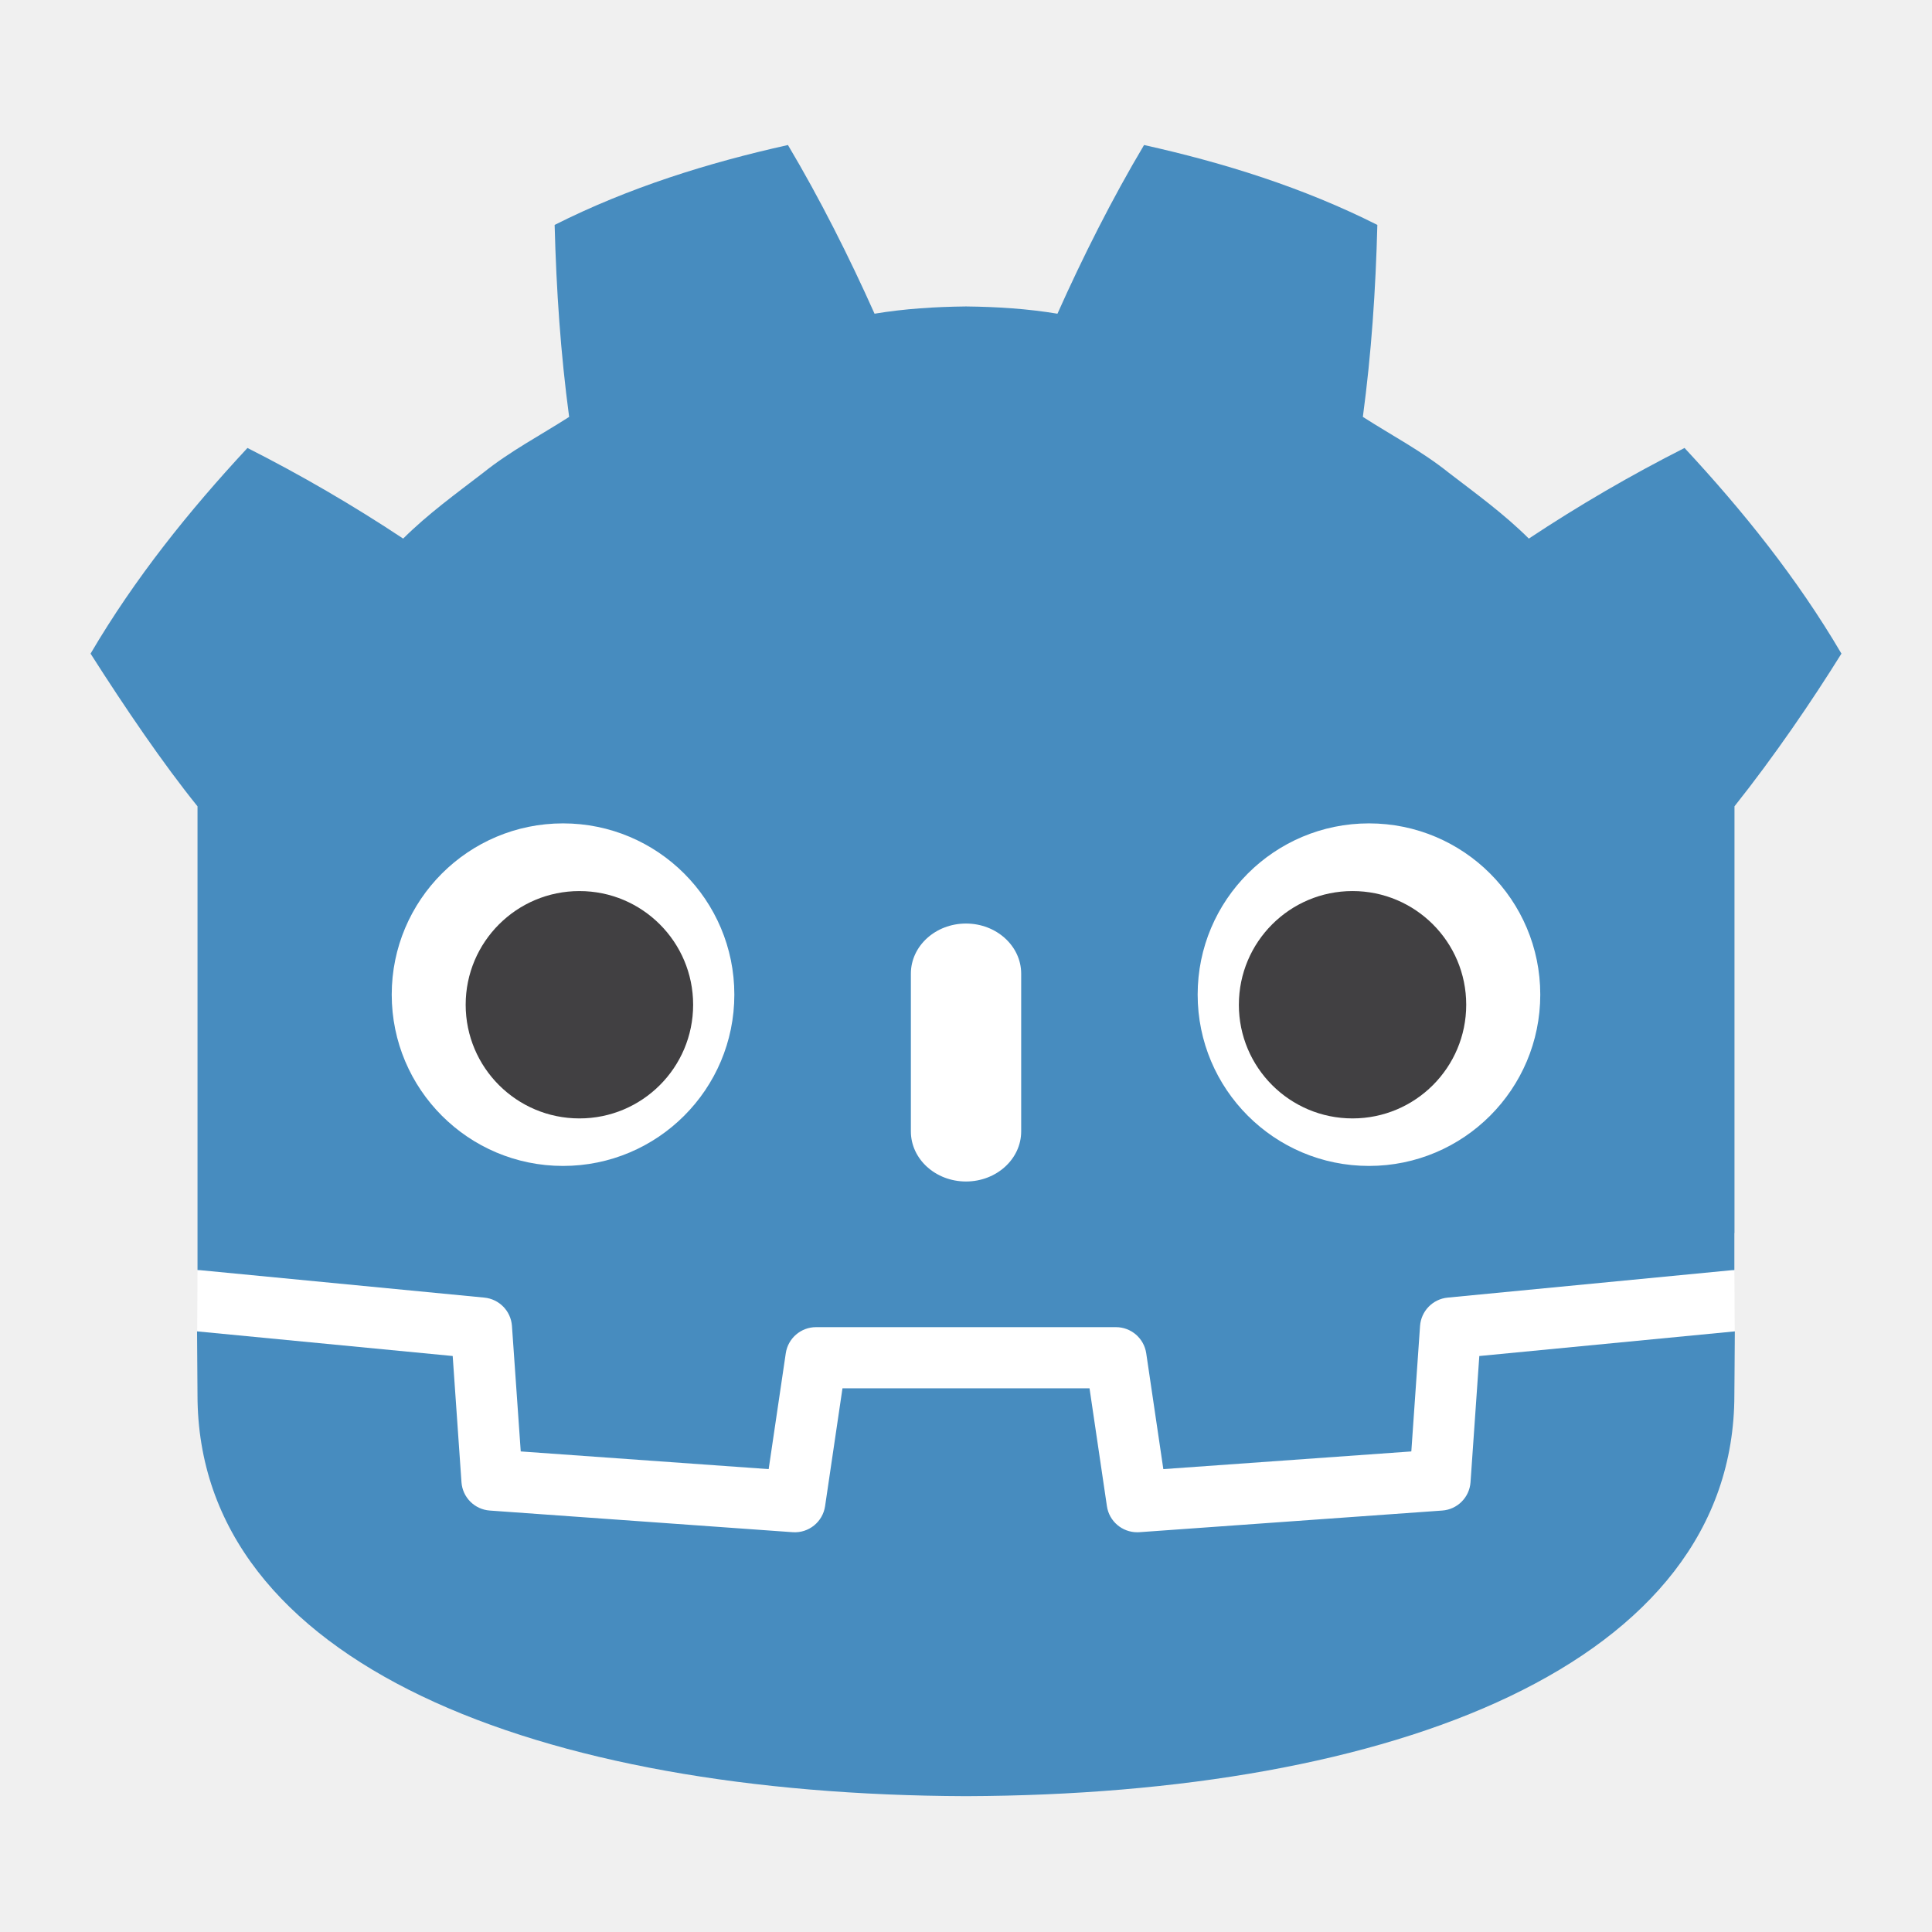
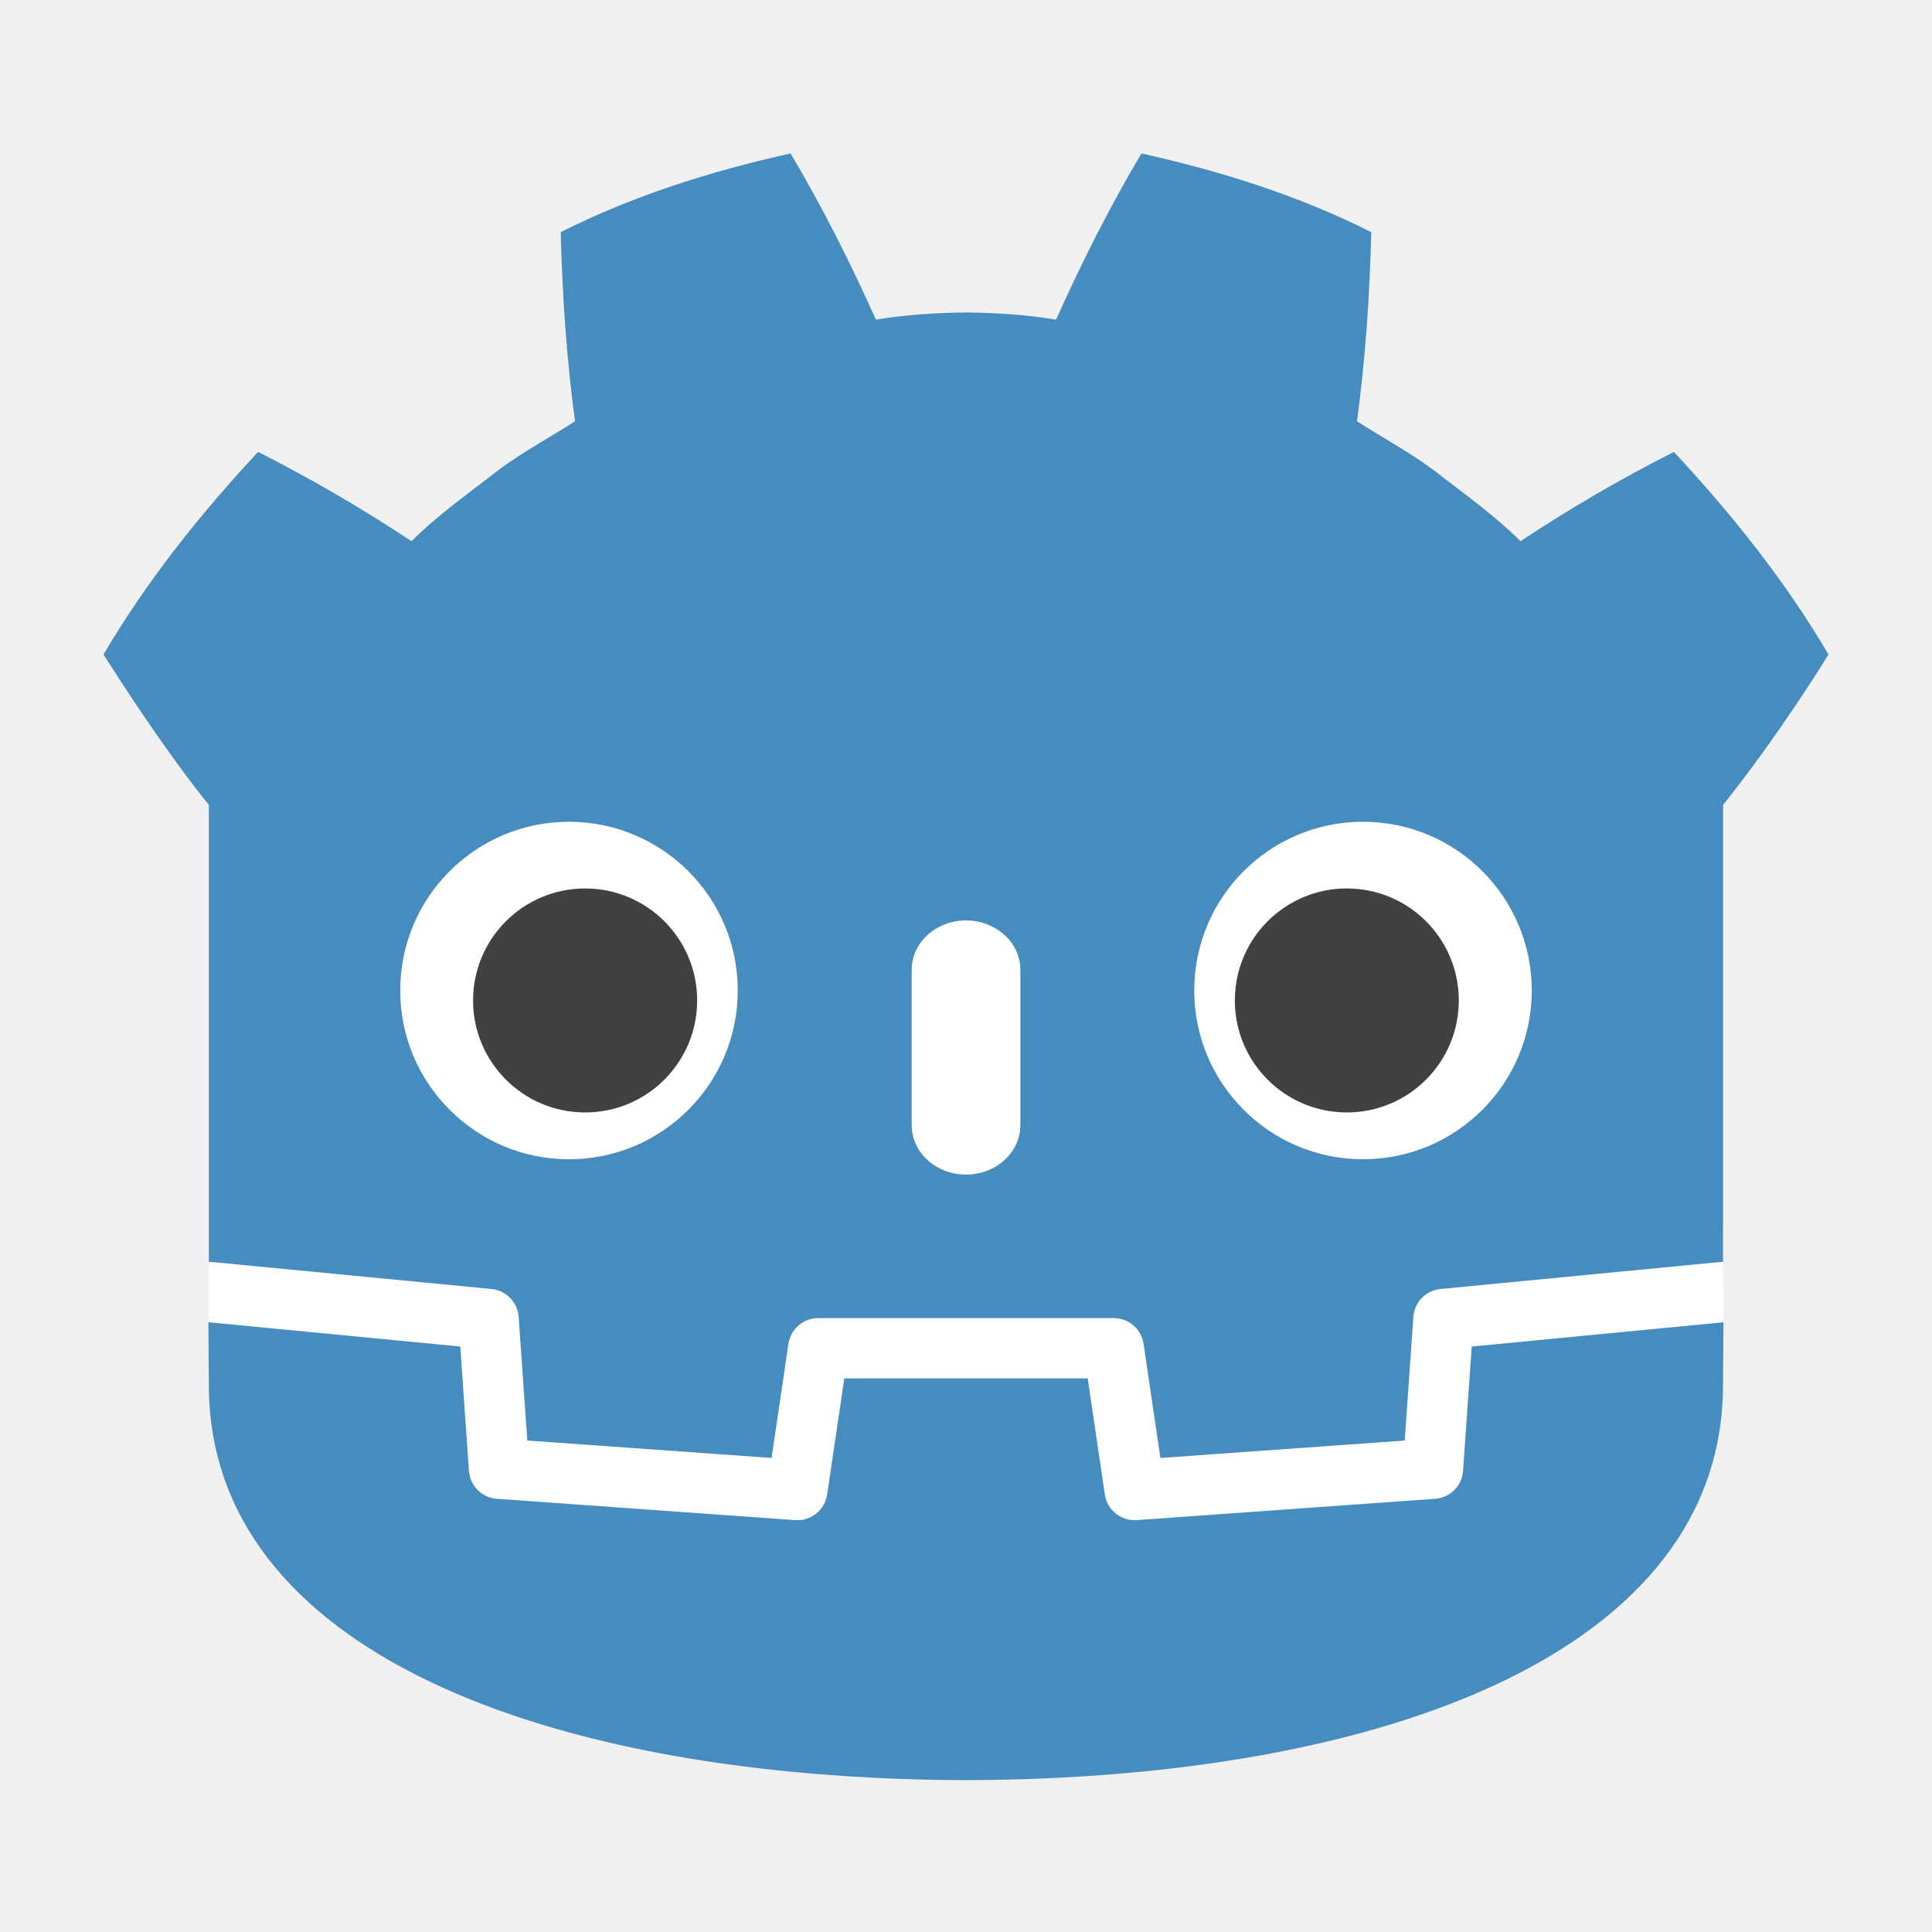
- <svg xmlns="http://www.w3.org/2000/svg" width="1em" height="1em" viewBox="0 0 128 128">
+ <svg xmlns="http://www.w3.org/2000/svg" viewBox="-0.96 -0.71 129.92 129.92">
  <path fill="#fff" d="M114.906 84.145s-.172-1.04-.27-1.028l-18.823 1.817a3.06 3.06 0 0 0-2.77 2.84l-.516 7.413l-14.566 1.04l-.988-6.72a3.09 3.09 0 0 0-3.04-2.62H54.067a3.09 3.09 0 0 0-3.039 2.62l-.988 6.72l-14.566-1.04l-.516-7.414a3.06 3.06 0 0 0-2.77-2.84l-18.835-1.816c-.094-.012-.168 1.028-.266 1.028l-.024 4.074l15.954 2.574l.52 7.477a3.084 3.084 0 0 0 2.843 2.847l20.059 1.434q.116.007.226.008a3.09 3.09 0 0 0 3.031-2.621l1.02-6.915h14.57l1.02 6.915a3.09 3.09 0 0 0 3.254 2.613l20.062-1.434a3.084 3.084 0 0 0 2.844-2.847l.52-7.477l15.945-2.586zm0 0" />
  <path fill="#478cbf" d="M13.086 53.422v30.723q.087 0 .168.007L32.09 85.97a2.03 2.03 0 0 1 1.828 1.875l.582 8.316l16.426 1.172l1.133-7.672a2.03 2.03 0 0 1 2.007-1.734h19.868a2.03 2.03 0 0 1 2.007 1.734l1.133 7.672l16.43-1.172l.578-8.316a2.03 2.03 0 0 1 1.828-1.875l18.828-1.817q.082-.007.168-.007V81.69h.008V53.42c2.652-3.335 5.16-7.019 7.086-10.116c-2.941-5.008-6.543-9.48-10.395-13.625a102 102 0 0 0-10.316 6.004c-1.64-1.633-3.484-2.965-5.3-4.36c-1.782-1.43-3.79-2.48-5.696-3.703c.566-4.223.848-8.379.96-12.719c-4.913-2.476-10.155-4.113-15.456-5.293c-2.117 3.559-4.055 7.41-5.738 11.176c-2-.332-4.008-.457-6.02-.48V20.3l-.039.004c-.016.002-.023-.004-.04-.004v.004c-2.01.023-4.019.148-6.019.48c-1.683-3.765-3.62-7.617-5.738-11.176c-5.3 1.18-10.543 2.817-15.457 5.293c.113 4.34.395 8.496.961 12.72c-1.906 1.222-3.914 2.273-5.695 3.702c-1.813 1.395-3.66 2.727-5.301 4.36a102 102 0 0 0-10.316-6.004C12.543 33.824 8.94 38.297 6 43.305c2.313 3.629 4.793 7.273 7.086 10.117m0 0" />
  <path fill="#478cbf" d="m98.008 89.84l-.582 8.36a2.024 2.024 0 0 1-1.88 1.878l-20.062 1.434c-.046.004-.097.004-.144.004c-.996 0-1.86-.73-2.004-1.73l-1.152-7.806H55.816l-1.152 7.805a2.026 2.026 0 0 1-2.148 1.727l-20.063-1.434a2.024 2.024 0 0 1-1.879-1.879l-.582-8.36l-16.937-1.632c.008 1.82.03 3.816.03 4.211c0 17.887 22.692 26.484 50.88 26.582h.07c28.188-.098 50.871-8.695 50.871-26.582c0-.402.024-2.39.031-4.211zm0 0" />
  <path fill="#fff" d="M48.652 65.895c0 6.27-5.082 11.351-11.351 11.351c-6.266 0-11.348-5.082-11.348-11.351c0-6.266 5.082-11.344 11.348-11.344c6.27 0 11.351 5.078 11.351 11.344" />
  <path fill="#414042" d="M45.922 66.566a7.53 7.53 0 0 1-7.535 7.532a7.534 7.534 0 0 1-7.535-7.532a7.534 7.534 0 0 1 7.535-7.53a7.53 7.53 0 0 1 7.535 7.53" />
  <path fill="#fff" d="M64 78.277c-2.02 0-3.652-1.488-3.652-3.32v-10.45c0-1.831 1.632-3.32 3.652-3.32c2.016 0 3.656 1.489 3.656 3.32v10.45c0 1.832-1.64 3.32-3.656 3.32m15.348-12.382c0 6.27 5.082 11.351 11.351 11.351c6.266 0 11.348-5.082 11.348-11.351c0-6.266-5.082-11.344-11.348-11.344c-6.27 0-11.351 5.078-11.351 11.344" />
  <path fill="#414042" d="M82.078 66.566a7.53 7.53 0 0 0 7.531 7.532a7.531 7.531 0 1 0 0-15.063a7.53 7.53 0 0 0-7.53 7.531" />
</svg>
